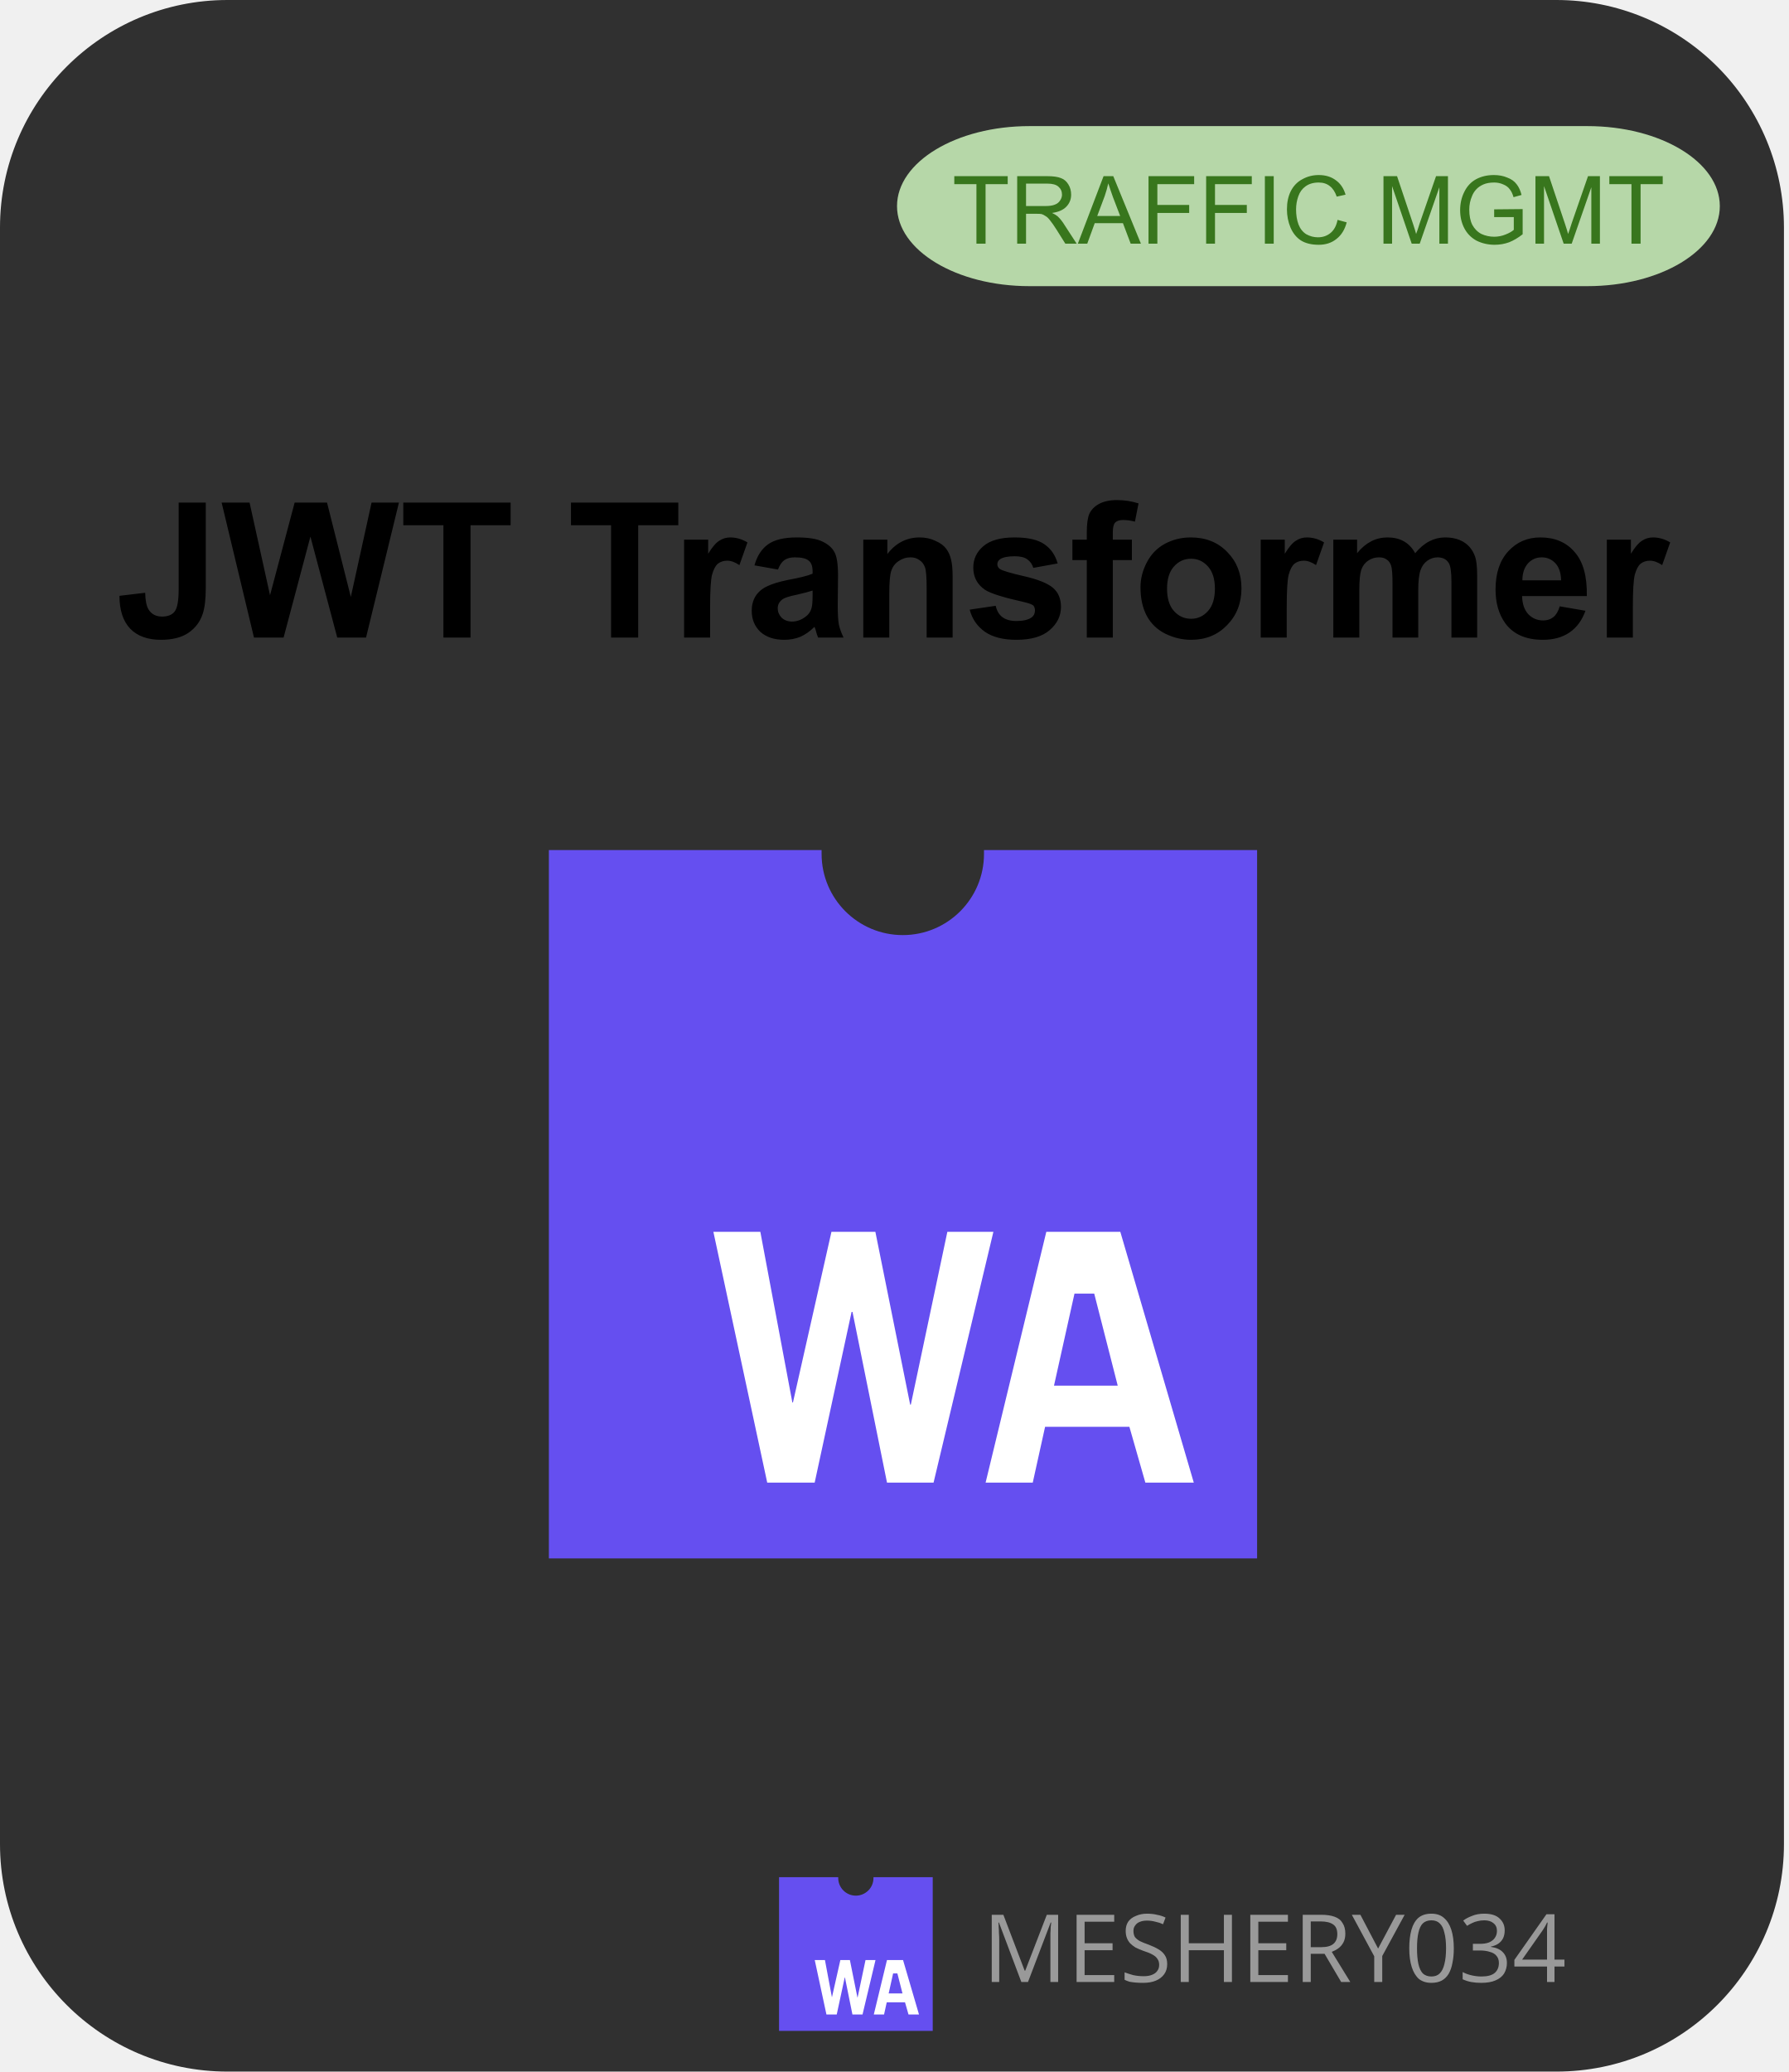
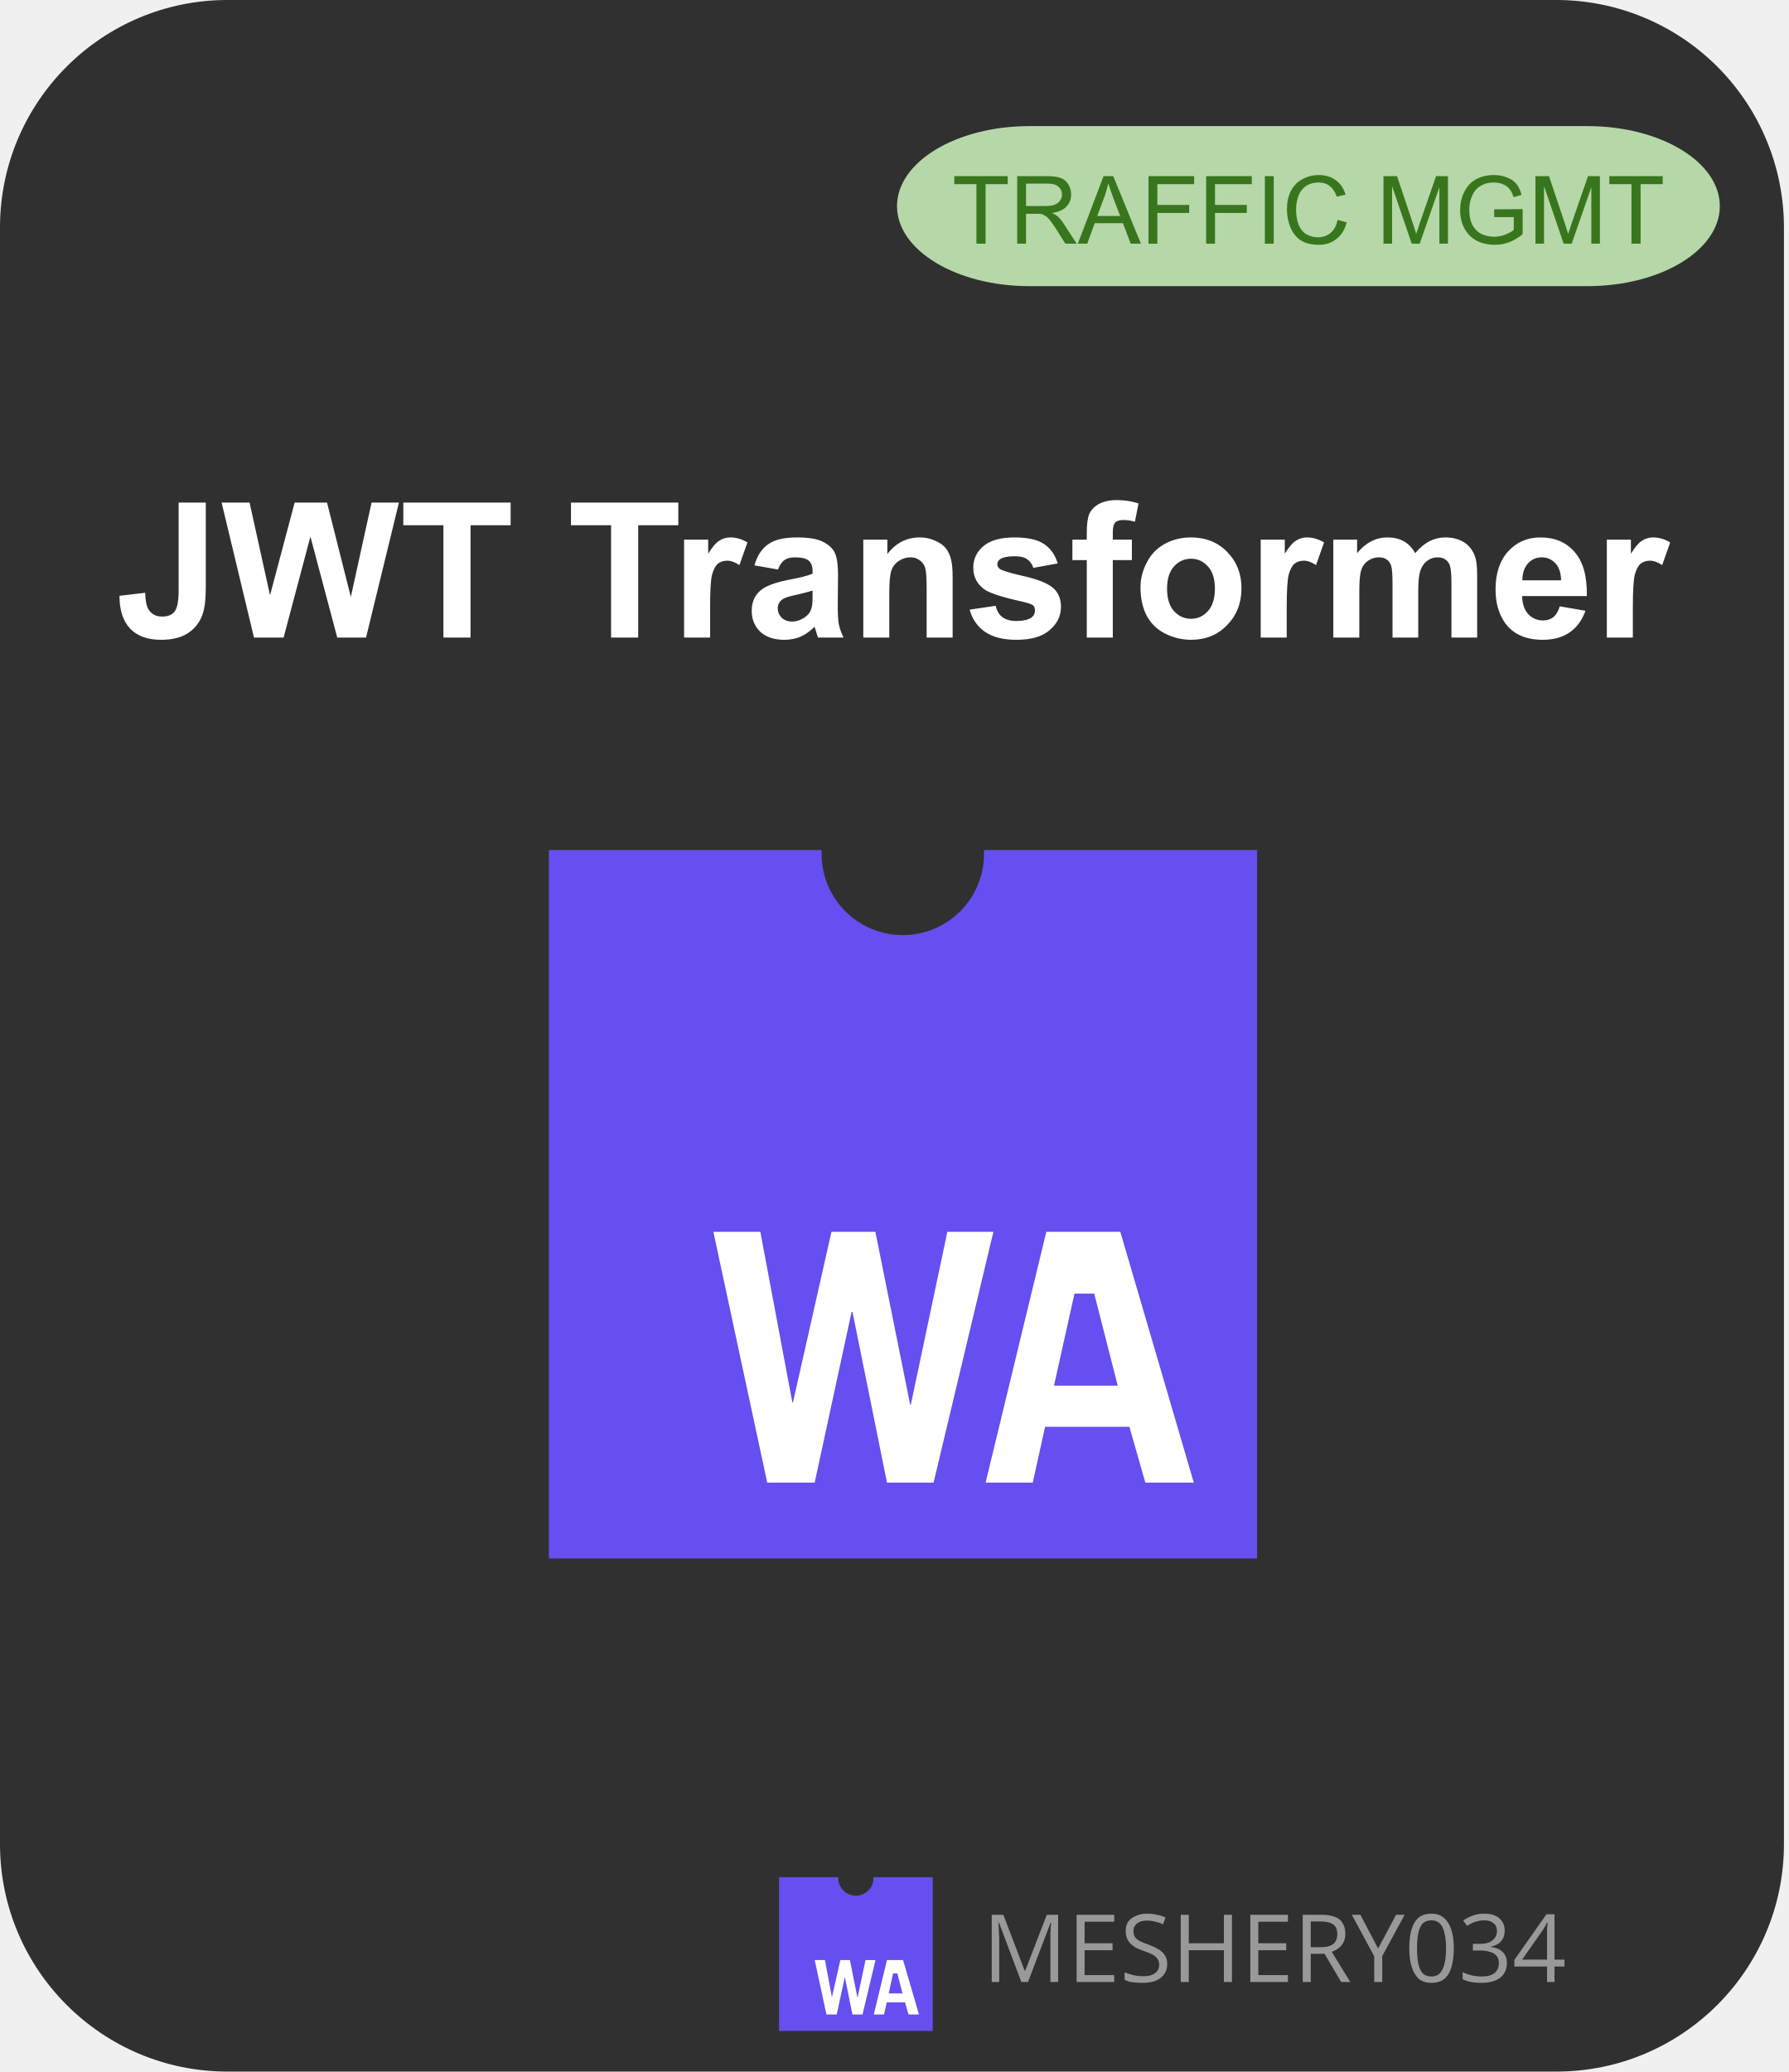
<svg xmlns="http://www.w3.org/2000/svg" width="101" height="117" viewBox="0 0 101 117" fill="none">
  <path fill-rule="evenodd" clip-rule="evenodd" d="M0 12.849C0 5.753 5.753 0 12.849 0H87.906C91.314 0 94.583 1.354 96.992 3.763C99.402 6.173 100.756 9.442 100.756 12.849V104.127C100.756 111.223 95.003 116.976 87.906 116.976H12.849C5.753 116.976 0 111.223 0 104.127V12.849Z" fill="#303030" />
-   <path d="M10.09 28.378H11.622V33.207C11.622 33.832 11.564 34.316 11.45 34.66C11.304 35.108 11.033 35.467 10.637 35.738C10.252 35.998 9.736 36.128 9.09 36.128C8.34 36.128 7.762 35.92 7.356 35.503C6.95 35.076 6.747 34.457 6.747 33.644L8.2 33.472C8.21 33.91 8.273 34.222 8.387 34.41C8.554 34.681 8.809 34.816 9.153 34.816C9.486 34.816 9.726 34.717 9.872 34.519C10.017 34.321 10.09 33.915 10.09 33.3V28.378ZM14.345 36.003L12.517 28.378H14.095L15.251 33.613L16.642 28.378H18.47L19.814 33.707L20.986 28.378H22.532L20.673 36.003H19.048L17.532 30.3L16.017 36.003H14.345ZM25.044 36.003V29.66H22.778V28.378H28.84V29.66H26.575V36.003H25.044ZM34.513 36.003V29.66H32.248V28.378H38.31V29.66H36.045V36.003H34.513ZM40.106 36.003H38.637V30.472H39.997V31.269C40.226 30.894 40.434 30.649 40.622 30.535C40.809 30.41 41.017 30.347 41.247 30.347C41.58 30.347 41.903 30.441 42.215 30.628L41.762 31.91C41.512 31.743 41.283 31.66 41.075 31.66C40.866 31.66 40.689 31.717 40.544 31.832C40.408 31.946 40.299 32.154 40.215 32.457C40.142 32.748 40.106 33.363 40.106 34.3V36.003ZM43.94 32.16L42.612 31.925C42.758 31.394 43.013 30.998 43.378 30.738C43.742 30.477 44.284 30.347 45.003 30.347C45.659 30.347 46.144 30.425 46.456 30.582C46.779 30.738 47.003 30.936 47.128 31.175C47.263 31.415 47.331 31.852 47.331 32.488L47.315 34.191C47.315 34.67 47.336 35.029 47.378 35.269C47.43 35.498 47.519 35.743 47.644 36.003H46.206C46.164 35.91 46.117 35.764 46.065 35.566C46.034 35.483 46.013 35.425 46.003 35.394C45.753 35.644 45.487 35.832 45.206 35.957C44.925 36.071 44.623 36.128 44.3 36.128C43.727 36.128 43.274 35.977 42.94 35.675C42.617 35.363 42.456 34.967 42.456 34.488C42.456 34.175 42.529 33.899 42.675 33.66C42.831 33.42 43.045 33.238 43.315 33.113C43.586 32.977 43.972 32.858 44.472 32.753C45.159 32.628 45.633 32.509 45.894 32.394V32.253C45.894 31.972 45.821 31.774 45.675 31.66C45.539 31.535 45.279 31.472 44.894 31.472C44.644 31.472 44.446 31.524 44.3 31.628C44.154 31.733 44.034 31.91 43.94 32.16ZM45.894 33.347C45.706 33.41 45.409 33.488 45.003 33.582C44.597 33.665 44.331 33.748 44.206 33.832C44.019 33.967 43.925 34.139 43.925 34.347C43.925 34.545 43.998 34.722 44.144 34.878C44.3 35.024 44.498 35.097 44.737 35.097C44.998 35.097 45.248 35.009 45.487 34.832C45.664 34.707 45.779 34.545 45.831 34.347C45.873 34.222 45.894 33.988 45.894 33.644V33.347ZM53.804 36.003H52.336V33.191C52.336 32.587 52.304 32.201 52.242 32.035C52.179 31.858 52.075 31.722 51.929 31.628C51.794 31.524 51.627 31.472 51.429 31.472C51.179 31.472 50.95 31.545 50.742 31.691C50.544 31.826 50.409 32.009 50.336 32.238C50.263 32.467 50.226 32.889 50.226 33.503V36.003H48.758V30.472H50.117V31.285C50.596 30.66 51.206 30.347 51.945 30.347C52.268 30.347 52.56 30.41 52.82 30.535C53.091 30.649 53.294 30.795 53.429 30.972C53.565 31.149 53.659 31.352 53.711 31.582C53.773 31.811 53.804 32.139 53.804 32.566V36.003ZM54.767 34.425L56.236 34.207C56.298 34.488 56.423 34.701 56.611 34.847C56.809 34.993 57.074 35.066 57.407 35.066C57.793 35.066 58.079 34.998 58.267 34.863C58.392 34.769 58.454 34.639 58.454 34.472C58.454 34.358 58.423 34.264 58.361 34.191C58.288 34.128 58.121 34.066 57.861 34.003C56.684 33.743 55.939 33.509 55.626 33.3C55.189 32.998 54.97 32.582 54.97 32.05C54.97 31.571 55.157 31.17 55.532 30.847C55.918 30.514 56.506 30.347 57.298 30.347C58.048 30.347 58.605 30.472 58.97 30.722C59.345 30.972 59.6 31.337 59.736 31.816L58.361 32.066C58.298 31.858 58.184 31.696 58.017 31.582C57.861 31.467 57.626 31.41 57.314 31.41C56.939 31.41 56.668 31.462 56.501 31.566C56.387 31.639 56.329 31.738 56.329 31.863C56.329 31.967 56.376 32.056 56.47 32.128C56.605 32.222 57.059 32.358 57.829 32.535C58.611 32.712 59.157 32.931 59.47 33.191C59.772 33.451 59.923 33.811 59.923 34.269C59.923 34.779 59.709 35.217 59.282 35.582C58.866 35.946 58.241 36.128 57.407 36.128C56.657 36.128 56.064 35.977 55.626 35.675C55.189 35.363 54.902 34.946 54.767 34.425ZM60.568 30.472H61.381V30.066C61.381 29.597 61.428 29.248 61.522 29.019C61.626 28.79 61.808 28.602 62.068 28.457C62.339 28.311 62.678 28.238 63.084 28.238C63.501 28.238 63.907 28.3 64.303 28.425L64.1 29.457C63.87 29.394 63.647 29.363 63.428 29.363C63.219 29.363 63.068 29.415 62.975 29.519C62.891 29.613 62.85 29.8 62.85 30.082V30.472H63.928V31.628H62.85V36.003H61.381V31.628H60.568V30.472ZM64.414 33.16C64.414 32.681 64.534 32.212 64.773 31.753C65.013 31.295 65.351 30.946 65.789 30.707C66.237 30.467 66.726 30.347 67.258 30.347C68.101 30.347 68.789 30.623 69.32 31.175C69.851 31.717 70.117 32.399 70.117 33.222C70.117 34.056 69.846 34.748 69.304 35.3C68.773 35.852 68.096 36.128 67.273 36.128C66.773 36.128 66.289 36.014 65.82 35.785C65.362 35.556 65.013 35.222 64.773 34.785C64.534 34.337 64.414 33.795 64.414 33.16ZM65.914 33.238C65.914 33.79 66.044 34.212 66.304 34.503C66.565 34.795 66.888 34.941 67.273 34.941C67.648 34.941 67.966 34.795 68.226 34.503C68.487 34.212 68.617 33.79 68.617 33.238C68.617 32.696 68.487 32.279 68.226 31.988C67.966 31.696 67.648 31.55 67.273 31.55C66.888 31.55 66.565 31.696 66.304 31.988C66.044 32.279 65.914 32.696 65.914 33.238ZM72.673 36.003H71.204V30.472H72.564V31.269C72.793 30.894 73.001 30.649 73.189 30.535C73.376 30.41 73.585 30.347 73.814 30.347C74.147 30.347 74.47 30.441 74.782 30.628L74.329 31.91C74.079 31.743 73.85 31.66 73.642 31.66C73.433 31.66 73.256 31.717 73.111 31.832C72.975 31.946 72.866 32.154 72.782 32.457C72.71 32.748 72.673 33.363 72.673 34.3V36.003ZM75.304 30.472H76.648V31.238C77.127 30.644 77.7 30.347 78.367 30.347C78.721 30.347 79.028 30.42 79.289 30.566C79.549 30.712 79.763 30.936 79.929 31.238C80.179 30.936 80.445 30.712 80.726 30.566C81.008 30.42 81.304 30.347 81.617 30.347C82.023 30.347 82.367 30.43 82.648 30.597C82.929 30.764 83.138 31.009 83.273 31.332C83.377 31.561 83.429 31.941 83.429 32.472V36.003H81.976V32.847C81.976 32.295 81.924 31.941 81.82 31.785C81.685 31.576 81.476 31.472 81.195 31.472C80.987 31.472 80.794 31.535 80.617 31.66C80.44 31.785 80.31 31.967 80.226 32.207C80.143 32.446 80.101 32.826 80.101 33.347V36.003H78.648V32.972C78.648 32.441 78.622 32.097 78.57 31.941C78.518 31.785 78.435 31.67 78.32 31.597C78.216 31.514 78.07 31.472 77.883 31.472C77.653 31.472 77.45 31.535 77.273 31.66C77.096 31.774 76.966 31.946 76.883 32.175C76.81 32.404 76.773 32.785 76.773 33.316V36.003H75.304V30.472ZM88.092 34.238L89.545 34.488C89.358 35.019 89.061 35.425 88.655 35.707C88.248 35.988 87.743 36.128 87.139 36.128C86.181 36.128 85.472 35.816 85.014 35.191C84.649 34.681 84.467 34.045 84.467 33.285C84.467 32.368 84.707 31.649 85.186 31.128C85.665 30.608 86.269 30.347 86.998 30.347C87.821 30.347 88.467 30.623 88.936 31.175C89.415 31.717 89.644 32.545 89.623 33.66H85.967C85.978 34.097 86.092 34.436 86.311 34.675C86.54 34.915 86.821 35.035 87.155 35.035C87.384 35.035 87.576 34.972 87.733 34.847C87.889 34.722 88.009 34.519 88.092 34.238ZM88.17 32.769C88.16 32.342 88.05 32.019 87.842 31.8C87.634 31.582 87.379 31.472 87.076 31.472C86.764 31.472 86.504 31.587 86.295 31.816C86.087 32.056 85.983 32.373 85.983 32.769H88.17ZM92.222 36.003H90.753V30.472H92.112V31.269C92.341 30.894 92.55 30.649 92.737 30.535C92.925 30.41 93.133 30.347 93.362 30.347C93.696 30.347 94.019 30.441 94.331 30.628L93.878 31.91C93.628 31.743 93.399 31.66 93.19 31.66C92.982 31.66 92.805 31.717 92.659 31.832C92.524 31.946 92.414 32.154 92.331 32.457C92.258 32.748 92.222 33.363 92.222 34.3V36.003Z" fill="black" />
+   <path d="M10.09 28.378H11.622V33.207C11.622 33.832 11.564 34.316 11.45 34.66C11.304 35.108 11.033 35.467 10.637 35.738C10.252 35.998 9.736 36.128 9.09 36.128C8.34 36.128 7.762 35.92 7.356 35.503C6.95 35.076 6.747 34.457 6.747 33.644L8.2 33.472C8.21 33.91 8.273 34.222 8.387 34.41C8.554 34.681 8.809 34.816 9.153 34.816C9.486 34.816 9.726 34.717 9.872 34.519C10.017 34.321 10.09 33.915 10.09 33.3V28.378ZM14.345 36.003L12.517 28.378H14.095L15.251 33.613L16.642 28.378H18.47L19.814 33.707L20.986 28.378H22.532L20.673 36.003H19.048L17.532 30.3L16.017 36.003H14.345ZM25.044 36.003V29.66H22.778V28.378H28.84V29.66H26.575V36.003H25.044ZM34.513 36.003V29.66H32.248V28.378H38.31V29.66H36.045V36.003H34.513ZM40.106 36.003H38.637V30.472H39.997V31.269C40.226 30.894 40.434 30.649 40.622 30.535C40.809 30.41 41.017 30.347 41.247 30.347C41.58 30.347 41.903 30.441 42.215 30.628L41.762 31.91C41.512 31.743 41.283 31.66 41.075 31.66C40.866 31.66 40.689 31.717 40.544 31.832C40.408 31.946 40.299 32.154 40.215 32.457C40.142 32.748 40.106 33.363 40.106 34.3V36.003ZM43.94 32.16L42.612 31.925C42.758 31.394 43.013 30.998 43.378 30.738C43.742 30.477 44.284 30.347 45.003 30.347C45.659 30.347 46.144 30.425 46.456 30.582C46.779 30.738 47.003 30.936 47.128 31.175C47.263 31.415 47.331 31.852 47.331 32.488L47.315 34.191C47.315 34.67 47.336 35.029 47.378 35.269C47.43 35.498 47.519 35.743 47.644 36.003H46.206C46.164 35.91 46.117 35.764 46.065 35.566C46.034 35.483 46.013 35.425 46.003 35.394C45.753 35.644 45.487 35.832 45.206 35.957C44.925 36.071 44.623 36.128 44.3 36.128C43.727 36.128 43.274 35.977 42.94 35.675C42.617 35.363 42.456 34.967 42.456 34.488C42.456 34.175 42.529 33.899 42.675 33.66C42.831 33.42 43.045 33.238 43.315 33.113C43.586 32.977 43.972 32.858 44.472 32.753C45.159 32.628 45.633 32.509 45.894 32.394V32.253C45.894 31.972 45.821 31.774 45.675 31.66C45.539 31.535 45.279 31.472 44.894 31.472C44.644 31.472 44.446 31.524 44.3 31.628C44.154 31.733 44.034 31.91 43.94 32.16ZM45.894 33.347C45.706 33.41 45.409 33.488 45.003 33.582C44.597 33.665 44.331 33.748 44.206 33.832C44.019 33.967 43.925 34.139 43.925 34.347C43.925 34.545 43.998 34.722 44.144 34.878C44.3 35.024 44.498 35.097 44.737 35.097C44.998 35.097 45.248 35.009 45.487 34.832C45.664 34.707 45.779 34.545 45.831 34.347C45.873 34.222 45.894 33.988 45.894 33.644V33.347ZM53.804 36.003H52.336V33.191C52.336 32.587 52.304 32.201 52.242 32.035C52.179 31.858 52.075 31.722 51.929 31.628C51.794 31.524 51.627 31.472 51.429 31.472C51.179 31.472 50.95 31.545 50.742 31.691C50.544 31.826 50.409 32.009 50.336 32.238C50.263 32.467 50.226 32.889 50.226 33.503V36.003H48.758V30.472H50.117V31.285C50.596 30.66 51.206 30.347 51.945 30.347C52.268 30.347 52.56 30.41 52.82 30.535C53.091 30.649 53.294 30.795 53.429 30.972C53.565 31.149 53.659 31.352 53.711 31.582C53.773 31.811 53.804 32.139 53.804 32.566V36.003ZM54.767 34.425L56.236 34.207C56.298 34.488 56.423 34.701 56.611 34.847C56.809 34.993 57.074 35.066 57.407 35.066C57.793 35.066 58.079 34.998 58.267 34.863C58.392 34.769 58.454 34.639 58.454 34.472C58.454 34.358 58.423 34.264 58.361 34.191C58.288 34.128 58.121 34.066 57.861 34.003C56.684 33.743 55.939 33.509 55.626 33.3C55.189 32.998 54.97 32.582 54.97 32.05C54.97 31.571 55.157 31.17 55.532 30.847C55.918 30.514 56.506 30.347 57.298 30.347C58.048 30.347 58.605 30.472 58.97 30.722C59.345 30.972 59.6 31.337 59.736 31.816L58.361 32.066C58.298 31.858 58.184 31.696 58.017 31.582C57.861 31.467 57.626 31.41 57.314 31.41C56.939 31.41 56.668 31.462 56.501 31.566C56.387 31.639 56.329 31.738 56.329 31.863C56.329 31.967 56.376 32.056 56.47 32.128C56.605 32.222 57.059 32.358 57.829 32.535C58.611 32.712 59.157 32.931 59.47 33.191C59.772 33.451 59.923 33.811 59.923 34.269C59.923 34.779 59.709 35.217 59.282 35.582C58.866 35.946 58.241 36.128 57.407 36.128C56.657 36.128 56.064 35.977 55.626 35.675C55.189 35.363 54.902 34.946 54.767 34.425ZM60.568 30.472H61.381V30.066C61.381 29.597 61.428 29.248 61.522 29.019C61.626 28.79 61.808 28.602 62.068 28.457C62.339 28.311 62.678 28.238 63.084 28.238C63.501 28.238 63.907 28.3 64.303 28.425L64.1 29.457C63.87 29.394 63.647 29.363 63.428 29.363C63.219 29.363 63.068 29.415 62.975 29.519C62.891 29.613 62.85 29.8 62.85 30.082V30.472H63.928V31.628H62.85V36.003H61.381V31.628H60.568V30.472ZM64.414 33.16C64.414 32.681 64.534 32.212 64.773 31.753C65.013 31.295 65.351 30.946 65.789 30.707C66.237 30.467 66.726 30.347 67.258 30.347C68.101 30.347 68.789 30.623 69.32 31.175C69.851 31.717 70.117 32.399 70.117 33.222C70.117 34.056 69.846 34.748 69.304 35.3C68.773 35.852 68.096 36.128 67.273 36.128C66.773 36.128 66.289 36.014 65.82 35.785C65.362 35.556 65.013 35.222 64.773 34.785C64.534 34.337 64.414 33.795 64.414 33.16ZM65.914 33.238C65.914 33.79 66.044 34.212 66.304 34.503C66.565 34.795 66.888 34.941 67.273 34.941C67.648 34.941 67.966 34.795 68.226 34.503C68.487 34.212 68.617 33.79 68.617 33.238C68.617 32.696 68.487 32.279 68.226 31.988C67.966 31.696 67.648 31.55 67.273 31.55C66.888 31.55 66.565 31.696 66.304 31.988C66.044 32.279 65.914 32.696 65.914 33.238ZM72.673 36.003H71.204V30.472H72.564V31.269C72.793 30.894 73.001 30.649 73.189 30.535C73.376 30.41 73.585 30.347 73.814 30.347C74.147 30.347 74.47 30.441 74.782 30.628L74.329 31.91C74.079 31.743 73.85 31.66 73.642 31.66C73.433 31.66 73.256 31.717 73.111 31.832C72.975 31.946 72.866 32.154 72.782 32.457C72.71 32.748 72.673 33.363 72.673 34.3V36.003ZM75.304 30.472H76.648V31.238C77.127 30.644 77.7 30.347 78.367 30.347C78.721 30.347 79.028 30.42 79.289 30.566C79.549 30.712 79.763 30.936 79.929 31.238C80.179 30.936 80.445 30.712 80.726 30.566C81.008 30.42 81.304 30.347 81.617 30.347C82.023 30.347 82.367 30.43 82.648 30.597C82.929 30.764 83.138 31.009 83.273 31.332C83.377 31.561 83.429 31.941 83.429 32.472V36.003H81.976V32.847C81.976 32.295 81.924 31.941 81.82 31.785C81.685 31.576 81.476 31.472 81.195 31.472C80.987 31.472 80.794 31.535 80.617 31.66C80.44 31.785 80.31 31.967 80.226 32.207C80.143 32.446 80.101 32.826 80.101 33.347V36.003H78.648V32.972C78.648 32.441 78.622 32.097 78.57 31.941C78.518 31.785 78.435 31.67 78.32 31.597C78.216 31.514 78.07 31.472 77.883 31.472C77.653 31.472 77.45 31.535 77.273 31.66C77.096 31.774 76.966 31.946 76.883 32.175C76.81 32.404 76.773 32.785 76.773 33.316V36.003H75.304V30.472ZM88.092 34.238L89.545 34.488C89.358 35.019 89.061 35.425 88.655 35.707C88.248 35.988 87.743 36.128 87.139 36.128C86.181 36.128 85.472 35.816 85.014 35.191C84.649 34.681 84.467 34.045 84.467 33.285C84.467 32.368 84.707 31.649 85.186 31.128C85.665 30.608 86.269 30.347 86.998 30.347C87.821 30.347 88.467 30.623 88.936 31.175C89.415 31.717 89.644 32.545 89.623 33.66H85.967C85.978 34.097 86.092 34.436 86.311 34.675C86.54 34.915 86.821 35.035 87.155 35.035C87.384 35.035 87.576 34.972 87.733 34.847C87.889 34.722 88.009 34.519 88.092 34.238ZM88.17 32.769C88.16 32.342 88.05 32.019 87.842 31.8C87.634 31.582 87.379 31.472 87.076 31.472C86.764 31.472 86.504 31.587 86.295 31.816C86.087 32.056 85.983 32.373 85.983 32.769H88.17ZM92.222 36.003H90.753V30.472H92.112V31.269C92.341 30.894 92.55 30.649 92.737 30.535C92.925 30.41 93.133 30.347 93.362 30.347C93.696 30.347 94.019 30.441 94.331 30.628L93.878 31.91C93.628 31.743 93.399 31.66 93.19 31.66C92.982 31.66 92.805 31.717 92.659 31.832C92.524 31.946 92.414 32.154 92.331 32.457C92.258 32.748 92.222 33.363 92.222 34.3V36.003Z" fill="white" />
  <path fill-rule="evenodd" clip-rule="evenodd" d="M58.139 7.121H89.657C93.787 7.121 97.134 9.144 97.134 11.639C97.134 14.135 93.787 16.158 89.657 16.158H58.139C54.01 16.158 50.663 14.135 50.663 11.639C50.663 9.144 54.01 7.121 58.139 7.121Z" fill="#B6D7A8" />
  <path d="M55.148 13.759V10.4H53.898V9.947H56.914V10.4H55.664V13.759H55.148ZM57.45 13.759V9.947H59.138C59.481 9.947 59.742 9.983 59.919 10.056C60.096 10.118 60.236 10.238 60.341 10.415C60.445 10.582 60.497 10.775 60.497 10.993C60.497 11.254 60.408 11.478 60.231 11.665C60.054 11.853 59.783 11.973 59.419 12.025C59.554 12.087 59.658 12.15 59.731 12.212C59.877 12.348 60.013 12.52 60.138 12.728L60.809 13.759H60.169L59.669 12.962C59.523 12.733 59.403 12.561 59.309 12.447C59.216 12.322 59.127 12.238 59.044 12.197C58.971 12.145 58.898 12.108 58.825 12.087C58.763 12.077 58.669 12.072 58.544 12.072H57.95V13.759H57.45ZM57.95 11.634H59.044C59.273 11.634 59.45 11.608 59.575 11.556C59.71 11.504 59.809 11.426 59.872 11.322C59.945 11.217 59.981 11.108 59.981 10.993C59.981 10.806 59.913 10.655 59.778 10.54C59.653 10.426 59.445 10.368 59.153 10.368H57.95V11.634ZM60.876 13.759L62.329 9.947H62.876L64.438 13.759H63.86L63.423 12.603H61.829L61.407 13.759H60.876ZM61.97 12.197H63.267L62.86 11.134C62.746 10.811 62.657 10.551 62.595 10.353C62.543 10.592 62.475 10.832 62.392 11.072L61.97 12.197ZM64.867 13.759V9.947H67.445V10.4H65.367V11.572H67.164V12.025H65.367V13.759H64.867ZM68.122 13.759V9.947H70.7V10.4H68.622V11.572H70.419V12.025H68.622V13.759H68.122ZM71.439 13.759V9.947H71.939V13.759H71.439ZM75.544 12.415L76.06 12.556C75.956 12.962 75.763 13.275 75.482 13.493C75.211 13.712 74.878 13.822 74.482 13.822C74.065 13.822 73.727 13.738 73.466 13.572C73.216 13.405 73.023 13.165 72.888 12.853C72.753 12.53 72.685 12.186 72.685 11.822C72.685 11.426 72.758 11.082 72.904 10.79C73.06 10.488 73.279 10.264 73.56 10.118C73.841 9.962 74.148 9.884 74.482 9.884C74.867 9.884 75.19 9.983 75.451 10.181C75.711 10.368 75.893 10.639 75.997 10.993L75.497 11.103C75.404 10.832 75.273 10.634 75.107 10.509C74.94 10.374 74.732 10.306 74.482 10.306C74.18 10.306 73.93 10.379 73.732 10.525C73.544 10.66 73.409 10.848 73.326 11.087C73.242 11.327 73.201 11.572 73.201 11.822C73.201 12.145 73.247 12.431 73.341 12.681C73.435 12.921 73.581 13.103 73.779 13.228C73.987 13.342 74.206 13.4 74.435 13.4C74.716 13.4 74.956 13.316 75.154 13.15C75.352 12.983 75.482 12.738 75.544 12.415ZM78.138 13.759V9.947H78.904L79.81 12.65C79.893 12.9 79.951 13.087 79.982 13.212C80.034 13.077 80.102 12.874 80.185 12.603L81.107 9.947H81.779V13.759H81.294V10.572L80.185 13.759H79.732L78.623 10.509V13.759H78.138ZM84.389 12.259V11.822L85.998 11.806V13.228C85.748 13.426 85.493 13.577 85.233 13.681C84.972 13.775 84.701 13.822 84.42 13.822C84.045 13.822 83.701 13.743 83.389 13.587C83.087 13.421 82.858 13.186 82.701 12.884C82.545 12.582 82.467 12.243 82.467 11.868C82.467 11.493 82.545 11.15 82.701 10.837C82.858 10.514 83.082 10.275 83.373 10.118C83.665 9.962 83.998 9.884 84.373 9.884C84.655 9.884 84.905 9.931 85.123 10.025C85.353 10.108 85.53 10.233 85.655 10.4C85.78 10.556 85.873 10.759 85.936 11.009L85.483 11.134C85.431 10.947 85.358 10.796 85.264 10.681C85.181 10.566 85.061 10.478 84.905 10.415C84.748 10.342 84.576 10.306 84.389 10.306C84.149 10.306 83.946 10.342 83.78 10.415C83.613 10.488 83.478 10.582 83.373 10.697C83.269 10.811 83.191 10.936 83.139 11.072C83.035 11.311 82.983 11.566 82.983 11.837C82.983 12.181 83.04 12.467 83.155 12.697C83.28 12.926 83.451 13.098 83.67 13.212C83.899 13.316 84.139 13.368 84.389 13.368C84.608 13.368 84.821 13.327 85.03 13.243C85.238 13.16 85.394 13.072 85.498 12.978V12.259H84.389ZM86.721 13.759V9.947H87.487L88.393 12.65C88.476 12.9 88.533 13.087 88.565 13.212C88.617 13.077 88.684 12.874 88.768 12.603L89.69 9.947H90.362V13.759H89.877V10.572L88.768 13.759H88.315L87.205 10.509V13.759H86.721ZM92.144 13.759V10.4H90.894V9.947H93.909V10.4H92.659V13.759H92.144Z" fill="#38761D" />
  <path d="M57.685 111.919L56.419 108.56H56.388C56.399 108.622 56.404 108.706 56.404 108.81C56.414 108.914 56.419 109.029 56.419 109.154C56.43 109.268 56.435 109.388 56.435 109.513V111.919H56.013V108.122H56.669L57.873 111.279H57.904L59.123 108.122H59.763V111.919H59.326V109.482C59.326 109.367 59.326 109.258 59.326 109.154C59.336 109.039 59.341 108.93 59.341 108.826C59.352 108.721 59.362 108.633 59.373 108.56H59.341L58.06 111.919H57.685ZM62.93 111.919H60.805V108.122H62.93V108.513H61.258V109.732H62.837V110.122H61.258V111.529H62.93V111.919ZM65.922 110.904C65.922 111.133 65.865 111.326 65.75 111.482C65.636 111.638 65.48 111.758 65.282 111.841C65.084 111.924 64.844 111.966 64.563 111.966C64.427 111.966 64.292 111.961 64.157 111.951C64.032 111.94 63.912 111.924 63.797 111.904C63.693 111.872 63.599 111.836 63.516 111.794V111.372C63.651 111.424 63.813 111.477 64 111.529C64.188 111.57 64.386 111.591 64.594 111.591C64.782 111.591 64.938 111.565 65.063 111.513C65.198 111.461 65.297 111.388 65.36 111.294C65.433 111.201 65.469 111.086 65.469 110.951C65.469 110.815 65.438 110.706 65.375 110.622C65.323 110.529 65.23 110.445 65.094 110.372C64.969 110.299 64.792 110.227 64.563 110.154C64.396 110.091 64.25 110.029 64.125 109.966C64.011 109.893 63.912 109.815 63.828 109.732C63.745 109.638 63.683 109.534 63.641 109.419C63.599 109.305 63.578 109.174 63.578 109.029C63.578 108.831 63.625 108.659 63.719 108.513C63.823 108.367 63.969 108.258 64.157 108.185C64.344 108.102 64.552 108.06 64.782 108.06C64.99 108.06 65.177 108.081 65.344 108.122C65.521 108.154 65.683 108.206 65.829 108.279L65.688 108.654C65.552 108.591 65.407 108.544 65.25 108.513C65.094 108.471 64.938 108.451 64.782 108.451C64.615 108.451 64.474 108.477 64.36 108.529C64.256 108.57 64.172 108.638 64.11 108.732C64.047 108.815 64.016 108.914 64.016 109.029C64.016 109.164 64.042 109.279 64.094 109.372C64.157 109.456 64.25 109.534 64.375 109.607C64.5 109.669 64.667 109.737 64.875 109.81C65.094 109.893 65.282 109.982 65.438 110.076C65.594 110.169 65.714 110.284 65.797 110.419C65.881 110.544 65.922 110.706 65.922 110.904ZM69.578 111.919H69.125V110.122H67.141V111.919H66.688V108.122H67.141V109.732H69.125V108.122H69.578V111.919ZM72.741 111.919H70.616V108.122H72.741V108.513H71.069V109.732H72.647V110.122H71.069V111.529H72.741V111.919ZM74.608 108.122C74.921 108.122 75.176 108.159 75.374 108.232C75.582 108.305 75.733 108.424 75.827 108.591C75.931 108.747 75.983 108.945 75.983 109.185C75.983 109.383 75.947 109.549 75.874 109.685C75.801 109.82 75.707 109.93 75.592 110.013C75.478 110.096 75.353 110.164 75.217 110.216L76.264 111.919H75.749L74.811 110.326H74.03V111.919H73.577V108.122H74.608ZM74.577 108.497H74.03V109.951H74.624C74.936 109.951 75.165 109.888 75.311 109.763C75.457 109.638 75.53 109.456 75.53 109.216C75.53 108.956 75.452 108.773 75.296 108.669C75.139 108.555 74.9 108.497 74.577 108.497ZM77.834 110.029L78.85 108.122H79.334L78.068 110.451V111.919H77.615V110.466L76.35 108.122H76.834L77.834 110.029ZM82.11 110.013C82.11 110.326 82.084 110.602 82.032 110.841C81.99 111.081 81.917 111.289 81.813 111.466C81.709 111.633 81.578 111.758 81.422 111.841C81.266 111.924 81.073 111.966 80.844 111.966C80.563 111.966 80.328 111.893 80.141 111.747C79.964 111.591 79.828 111.367 79.735 111.076C79.641 110.784 79.594 110.43 79.594 110.013C79.594 109.607 79.636 109.258 79.719 108.966C79.802 108.674 79.933 108.451 80.11 108.294C80.297 108.138 80.542 108.06 80.844 108.06C81.136 108.06 81.37 108.138 81.547 108.294C81.735 108.451 81.875 108.674 81.969 108.966C82.063 109.258 82.11 109.607 82.11 110.013ZM80.032 110.013C80.032 110.367 80.058 110.664 80.11 110.904C80.162 111.133 80.245 111.31 80.36 111.435C80.485 111.549 80.646 111.607 80.844 111.607C81.042 111.607 81.198 111.549 81.313 111.435C81.438 111.31 81.526 111.133 81.578 110.904C81.641 110.664 81.672 110.367 81.672 110.013C81.672 109.659 81.641 109.367 81.578 109.138C81.526 108.898 81.438 108.721 81.313 108.607C81.198 108.492 81.042 108.435 80.844 108.435C80.646 108.435 80.485 108.492 80.36 108.607C80.245 108.721 80.162 108.898 80.11 109.138C80.058 109.367 80.032 109.659 80.032 110.013ZM84.984 108.997C84.984 109.174 84.953 109.326 84.891 109.451C84.828 109.576 84.734 109.68 84.609 109.763C84.495 109.836 84.359 109.888 84.203 109.919V109.935C84.505 109.977 84.729 110.076 84.875 110.232C85.031 110.388 85.109 110.591 85.109 110.841C85.109 111.06 85.057 111.258 84.953 111.435C84.849 111.602 84.688 111.732 84.469 111.826C84.26 111.919 83.99 111.966 83.656 111.966C83.458 111.966 83.271 111.951 83.094 111.919C82.927 111.888 82.766 111.836 82.609 111.763V111.357C82.766 111.44 82.938 111.503 83.125 111.544C83.312 111.586 83.495 111.607 83.672 111.607C84.016 111.607 84.266 111.539 84.422 111.404C84.578 111.268 84.656 111.081 84.656 110.841C84.656 110.674 84.609 110.539 84.516 110.435C84.432 110.331 84.307 110.258 84.141 110.216C83.984 110.164 83.797 110.138 83.578 110.138H83.188V109.763H83.578C83.786 109.763 83.958 109.737 84.094 109.685C84.24 109.622 84.349 109.539 84.422 109.435C84.505 109.32 84.547 109.185 84.547 109.029C84.547 108.841 84.479 108.695 84.344 108.591C84.219 108.487 84.047 108.435 83.828 108.435C83.693 108.435 83.568 108.451 83.453 108.482C83.349 108.503 83.245 108.539 83.141 108.591C83.047 108.633 82.953 108.685 82.859 108.747L82.641 108.451C82.776 108.346 82.943 108.258 83.141 108.185C83.338 108.102 83.568 108.06 83.828 108.06C84.213 108.06 84.5 108.148 84.688 108.326C84.885 108.503 84.984 108.727 84.984 108.997ZM88.359 111.044H87.796V111.919H87.375V111.044H85.531V110.669L87.343 108.091H87.796V110.654H88.359V111.044ZM87.375 110.654V109.404C87.375 109.31 87.375 109.227 87.375 109.154C87.375 109.07 87.375 108.997 87.375 108.935C87.385 108.862 87.39 108.799 87.39 108.747C87.401 108.685 87.406 108.622 87.406 108.56H87.375C87.343 108.633 87.307 108.706 87.265 108.779C87.224 108.852 87.182 108.919 87.14 108.982L85.968 110.654H87.375Z" fill="#999999" />
  <path d="M49.333 106C49.333 106.015 49.333 106.031 49.333 106.047C49.333 106.597 48.887 107.042 48.338 107.042C47.788 107.042 47.342 106.596 47.342 106.047C47.342 106.031 47.342 106.015 47.342 106H44V114.68H52.68V106H49.333Z" fill="#654FF0" />
  <path d="M46.016 110.678H46.592L46.984 112.769H46.991L47.463 110.678H48.001L48.428 112.795H48.436L48.884 110.678H49.448L48.715 113.751H48.144L47.721 111.659H47.71L47.258 113.751H46.676L46.016 110.678ZM50.096 110.678H51.003L51.904 113.751H51.311L51.115 113.067H50.082L49.931 113.751H49.352L50.096 110.678ZM50.442 111.435L50.191 112.563H50.972L50.684 111.435H50.442Z" fill="white" />
  <g clip-path="url(#clip0_5721_25233)">
    <path d="M55.575 48C55.575 48.071 55.575 48.141 55.575 48.216C55.575 50.749 53.522 52.802 50.989 52.802C48.456 52.802 46.403 50.748 46.403 48.216C46.403 48.141 46.403 48.071 46.403 48H31V88H71V48H55.575Z" fill="#654FF0" />
    <path d="M40.291 69.556H42.943L44.752 79.195H44.785L46.96 69.556H49.44L51.405 79.313H51.443L53.506 69.556H56.106L52.727 83.719H50.097L48.148 74.08H48.097L46.012 83.719H43.332L40.291 69.556ZM59.095 69.556H63.274L67.424 83.719H64.689L63.787 80.567H59.026L58.329 83.719H55.666L59.095 69.556ZM60.686 73.047L59.529 78.243H63.128L61.801 73.047H60.686Z" fill="white" />
  </g>
  <defs>
    <clipPath id="clip0_5721_25233">
      <rect width="40" height="40" fill="white" transform="translate(31 48)" />
    </clipPath>
  </defs>
</svg>
